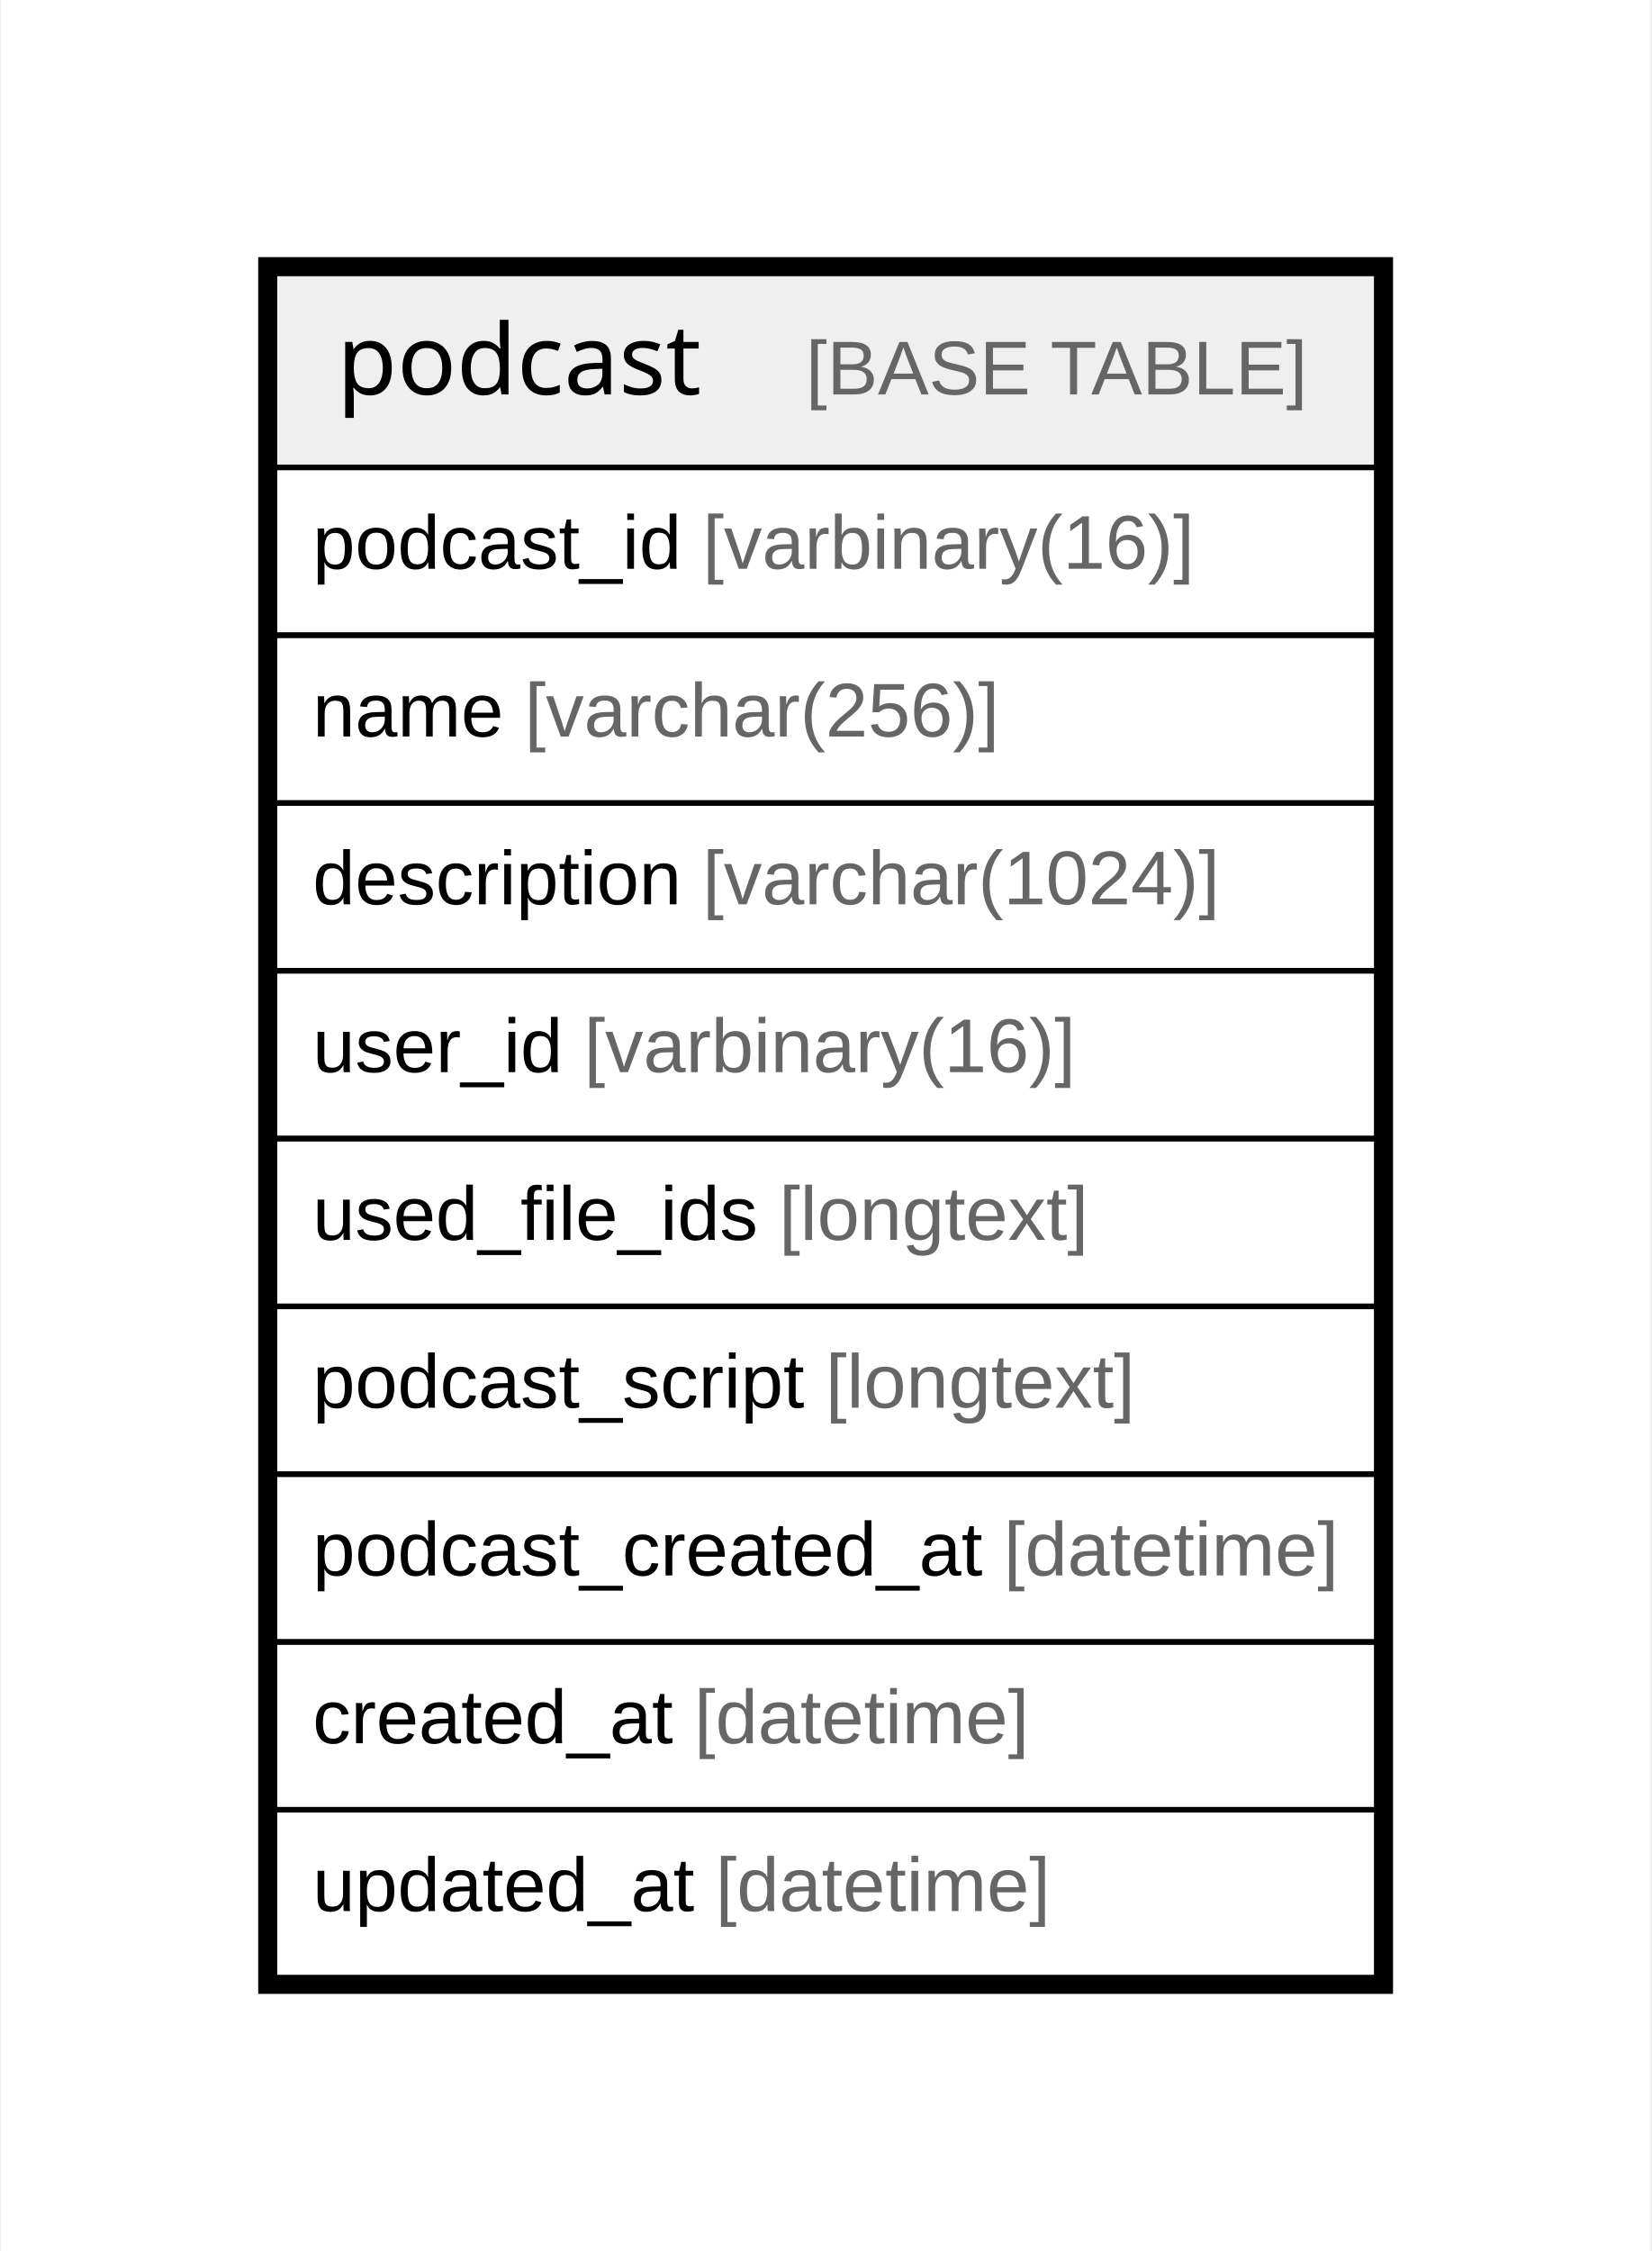
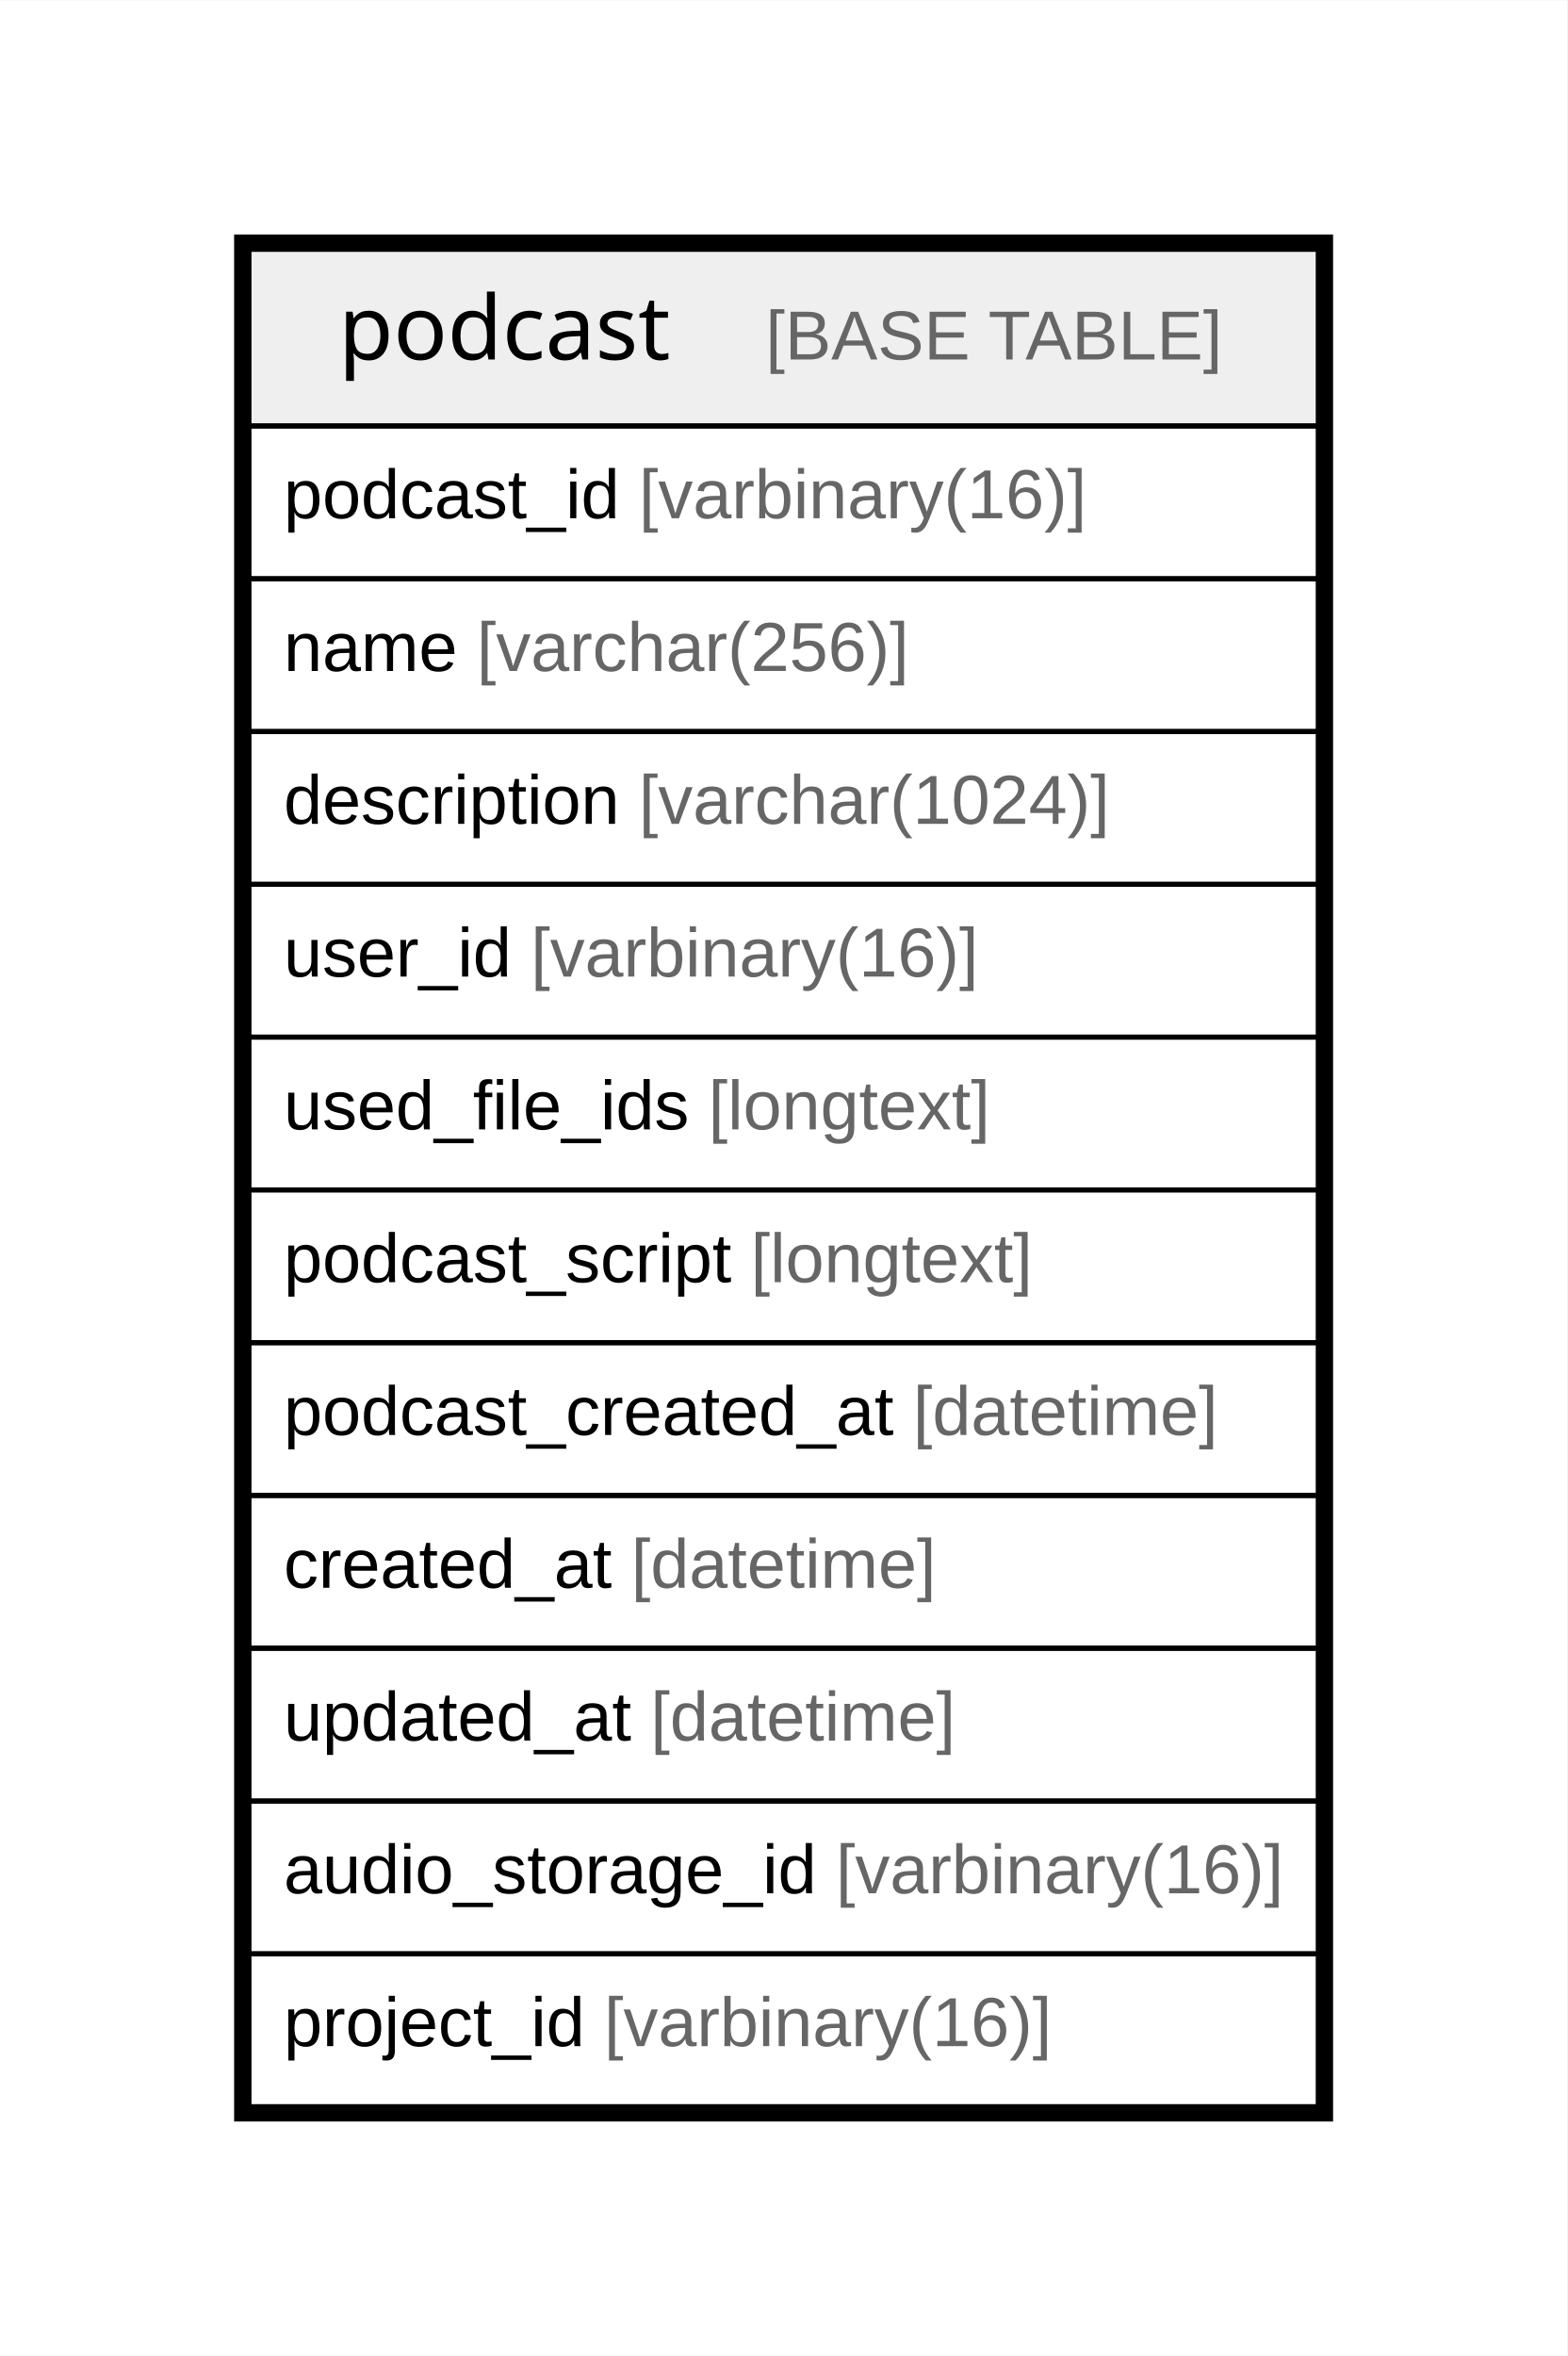
- <svg xmlns="http://www.w3.org/2000/svg" width="303pt" height="413pt" viewBox="0.00 0.00 302.74 413.20">
-   <g id="graph0" class="graph" transform="scale(1 1) rotate(0) translate(4 409.2)">
-     <polygon fill="white" stroke="none" points="-4,4 -4,-409.2 298.74,-409.2 298.74,4 -4,4" />
+ <svg xmlns="http://www.w3.org/2000/svg" width="316pt" height="475pt" viewBox="0.00 0.00 315.96 474.80">
+   <g id="graph0" class="graph" transform="scale(1 1) rotate(0) translate(4 470.8)">
+     <polygon fill="white" stroke="none" points="-4,4 -4,-470.8 311.96,-470.8 311.96,4 -4,4" />
    <g id="node1" class="node">
-       <polygon fill="#efefef" stroke="none" points="46.2,-323.4 46.2,-359 248.54,-359 248.54,-323.4 46.2,-323.4" />
-       <polygon fill="none" stroke="black" points="46.2,-323.4 46.2,-359 248.54,-359 248.54,-323.4 46.2,-323.4" />
-       <text text-anchor="start" x="57.64" y="-336.8" font-family="Arial Bold" font-size="18.00">podcast</text>
-       <text text-anchor="start" x="112.62" y="-336.8" font-family="Arial" font-size="14.00">    </text>
-       <text text-anchor="start" x="143.74" y="-336.8" font-family="Arial" font-size="14.00" fill="#666666">[BASE TABLE]</text>
-       <polygon fill="none" stroke="black" points="46.2,-292.6 46.2,-323.4 248.54,-323.4 248.54,-292.6 46.2,-292.6" />
-       <text text-anchor="start" x="53.2" y="-304.8" font-family="Arial" font-size="14.00">podcast_id </text>
-       <text text-anchor="start" x="124.81" y="-304.8" font-family="Arial" font-size="14.00" fill="#666666">[varbinary(16)]</text>
-       <polygon fill="none" stroke="black" points="46.2,-261.8 46.2,-292.6 248.54,-292.6 248.54,-261.8 46.2,-261.8" />
-       <text text-anchor="start" x="53.2" y="-274" font-family="Arial" font-size="14.00">name </text>
-       <text text-anchor="start" x="92.11" y="-274" font-family="Arial" font-size="14.00" fill="#666666">[varchar(256)]</text>
-       <polygon fill="none" stroke="black" points="46.2,-231 46.2,-261.8 248.54,-261.8 248.54,-231 46.2,-231" />
-       <text text-anchor="start" x="53.2" y="-243.2" font-family="Arial" font-size="14.00">description </text>
-       <text text-anchor="start" x="124.79" y="-243.2" font-family="Arial" font-size="14.00" fill="#666666">[varchar(1024)]</text>
-       <polygon fill="none" stroke="black" points="46.2,-200.2 46.2,-231 248.54,-231 248.54,-200.2 46.2,-200.2" />
-       <text text-anchor="start" x="53.2" y="-212.4" font-family="Arial" font-size="14.00">user_id </text>
-       <text text-anchor="start" x="103.01" y="-212.4" font-family="Arial" font-size="14.00" fill="#666666">[varbinary(16)]</text>
-       <polygon fill="none" stroke="black" points="46.2,-169.4 46.2,-200.2 248.54,-200.2 248.54,-169.4 46.2,-169.4" />
-       <text text-anchor="start" x="53.2" y="-181.6" font-family="Arial" font-size="14.00">used_file_ids </text>
-       <text text-anchor="start" x="138.81" y="-181.6" font-family="Arial" font-size="14.00" fill="#666666">[longtext]</text>
-       <polygon fill="none" stroke="black" points="46.2,-138.6 46.2,-169.4 248.54,-169.4 248.54,-138.6 46.2,-138.6" />
-       <text text-anchor="start" x="53.2" y="-150.8" font-family="Arial" font-size="14.00">podcast_script </text>
-       <text text-anchor="start" x="147.36" y="-150.8" font-family="Arial" font-size="14.00" fill="#666666">[longtext]</text>
-       <polygon fill="none" stroke="black" points="46.2,-107.8 46.2,-138.6 248.54,-138.6 248.54,-107.8 46.2,-107.8" />
-       <text text-anchor="start" x="53.2" y="-120" font-family="Arial" font-size="14.00">podcast_created_at </text>
-       <text text-anchor="start" x="180.07" y="-120" font-family="Arial" font-size="14.00" fill="#666666">[datetime]</text>
-       <polygon fill="none" stroke="black" points="46.2,-77 46.2,-107.8 248.54,-107.8 248.54,-77 46.2,-77" />
-       <text text-anchor="start" x="53.2" y="-89.2" font-family="Arial" font-size="14.00">created_at </text>
-       <text text-anchor="start" x="123.25" y="-89.2" font-family="Arial" font-size="14.00" fill="#666666">[datetime]</text>
-       <polygon fill="none" stroke="black" points="46.2,-46.2 46.2,-77 248.54,-77 248.54,-46.2 46.2,-46.2" />
-       <text text-anchor="start" x="53.2" y="-58.4" font-family="Arial" font-size="14.00">updated_at </text>
-       <text text-anchor="start" x="127.16" y="-58.4" font-family="Arial" font-size="14.00" fill="#666666">[datetime]</text>
-       <polygon fill="none" stroke="black" stroke-width="3" points="44.7,-44.7 44.7,-360.5 250.04,-360.5 250.04,-44.7 44.7,-44.7" />
+       <polygon fill="#efefef" stroke="none" points="46.2,-385 46.2,-420.6 261.76,-420.6 261.76,-385 46.2,-385" />
+       <polygon fill="none" stroke="black" points="46.2,-385 46.2,-420.6 261.76,-420.6 261.76,-385 46.2,-385" />
+       <text text-anchor="start" x="64.25" y="-398.4" font-family="Arial Bold" font-size="18.00">podcast</text>
+       <text text-anchor="start" x="119.23" y="-398.4" font-family="Arial" font-size="14.00">    </text>
+       <text text-anchor="start" x="150.35" y="-398.4" font-family="Arial" font-size="14.00" fill="#666666">[BASE TABLE]</text>
+       <polygon fill="none" stroke="black" points="46.2,-354.2 46.2,-385 261.76,-385 261.76,-354.2 46.2,-354.2" />
+       <text text-anchor="start" x="53.2" y="-366.4" font-family="Arial" font-size="14.00">podcast_id </text>
+       <text text-anchor="start" x="124.81" y="-366.4" font-family="Arial" font-size="14.00" fill="#666666">[varbinary(16)]</text>
+       <polygon fill="none" stroke="black" points="46.2,-323.4 46.2,-354.2 261.76,-354.2 261.76,-323.4 46.2,-323.4" />
+       <text text-anchor="start" x="53.2" y="-335.6" font-family="Arial" font-size="14.00">name </text>
+       <text text-anchor="start" x="92.11" y="-335.6" font-family="Arial" font-size="14.00" fill="#666666">[varchar(256)]</text>
+       <polygon fill="none" stroke="black" points="46.2,-292.6 46.2,-323.4 261.76,-323.4 261.76,-292.6 46.2,-292.6" />
+       <text text-anchor="start" x="53.2" y="-304.8" font-family="Arial" font-size="14.00">description </text>
+       <text text-anchor="start" x="124.79" y="-304.8" font-family="Arial" font-size="14.00" fill="#666666">[varchar(1024)]</text>
+       <polygon fill="none" stroke="black" points="46.2,-261.8 46.2,-292.6 261.76,-292.6 261.76,-261.8 46.2,-261.8" />
+       <text text-anchor="start" x="53.2" y="-274" font-family="Arial" font-size="14.00">user_id </text>
+       <text text-anchor="start" x="103.01" y="-274" font-family="Arial" font-size="14.00" fill="#666666">[varbinary(16)]</text>
+       <polygon fill="none" stroke="black" points="46.2,-231 46.2,-261.8 261.76,-261.8 261.76,-231 46.2,-231" />
+       <text text-anchor="start" x="53.2" y="-243.2" font-family="Arial" font-size="14.00">used_file_ids </text>
+       <text text-anchor="start" x="138.81" y="-243.2" font-family="Arial" font-size="14.00" fill="#666666">[longtext]</text>
+       <polygon fill="none" stroke="black" points="46.2,-200.2 46.2,-231 261.76,-231 261.76,-200.2 46.2,-200.2" />
+       <text text-anchor="start" x="53.2" y="-212.4" font-family="Arial" font-size="14.00">podcast_script </text>
+       <text text-anchor="start" x="147.36" y="-212.4" font-family="Arial" font-size="14.00" fill="#666666">[longtext]</text>
+       <polygon fill="none" stroke="black" points="46.2,-169.4 46.2,-200.2 261.76,-200.2 261.76,-169.4 46.2,-169.4" />
+       <text text-anchor="start" x="53.2" y="-181.6" font-family="Arial" font-size="14.00">podcast_created_at </text>
+       <text text-anchor="start" x="180.07" y="-181.6" font-family="Arial" font-size="14.00" fill="#666666">[datetime]</text>
+       <polygon fill="none" stroke="black" points="46.2,-138.6 46.2,-169.4 261.76,-169.4 261.76,-138.6 46.2,-138.6" />
+       <text text-anchor="start" x="53.2" y="-150.8" font-family="Arial" font-size="14.00">created_at </text>
+       <text text-anchor="start" x="123.25" y="-150.8" font-family="Arial" font-size="14.00" fill="#666666">[datetime]</text>
+       <polygon fill="none" stroke="black" points="46.2,-107.8 46.2,-138.6 261.76,-138.6 261.76,-107.8 46.2,-107.8" />
+       <text text-anchor="start" x="53.2" y="-120" font-family="Arial" font-size="14.00">updated_at </text>
+       <text text-anchor="start" x="127.16" y="-120" font-family="Arial" font-size="14.00" fill="#666666">[datetime]</text>
+       <polygon fill="none" stroke="black" points="46.2,-77 46.2,-107.8 261.76,-107.8 261.76,-77 46.2,-77" />
+       <text text-anchor="start" x="53.2" y="-89.2" font-family="Arial" font-size="14.00">audio_storage_id </text>
+       <text text-anchor="start" x="164.51" y="-89.2" font-family="Arial" font-size="14.00" fill="#666666">[varbinary(16)]</text>
+       <polygon fill="none" stroke="black" points="46.2,-46.2 46.2,-77 261.76,-77 261.76,-46.2 46.2,-46.2" />
+       <text text-anchor="start" x="53.2" y="-58.4" font-family="Arial" font-size="14.00">project_id </text>
+       <text text-anchor="start" x="117.79" y="-58.4" font-family="Arial" font-size="14.00" fill="#666666">[varbinary(16)]</text>
+       <polygon fill="none" stroke="black" stroke-width="3" points="44.7,-44.7 44.7,-422.1 263.26,-422.1 263.26,-44.7 44.7,-44.7" />
    </g>
  </g>
</svg>
